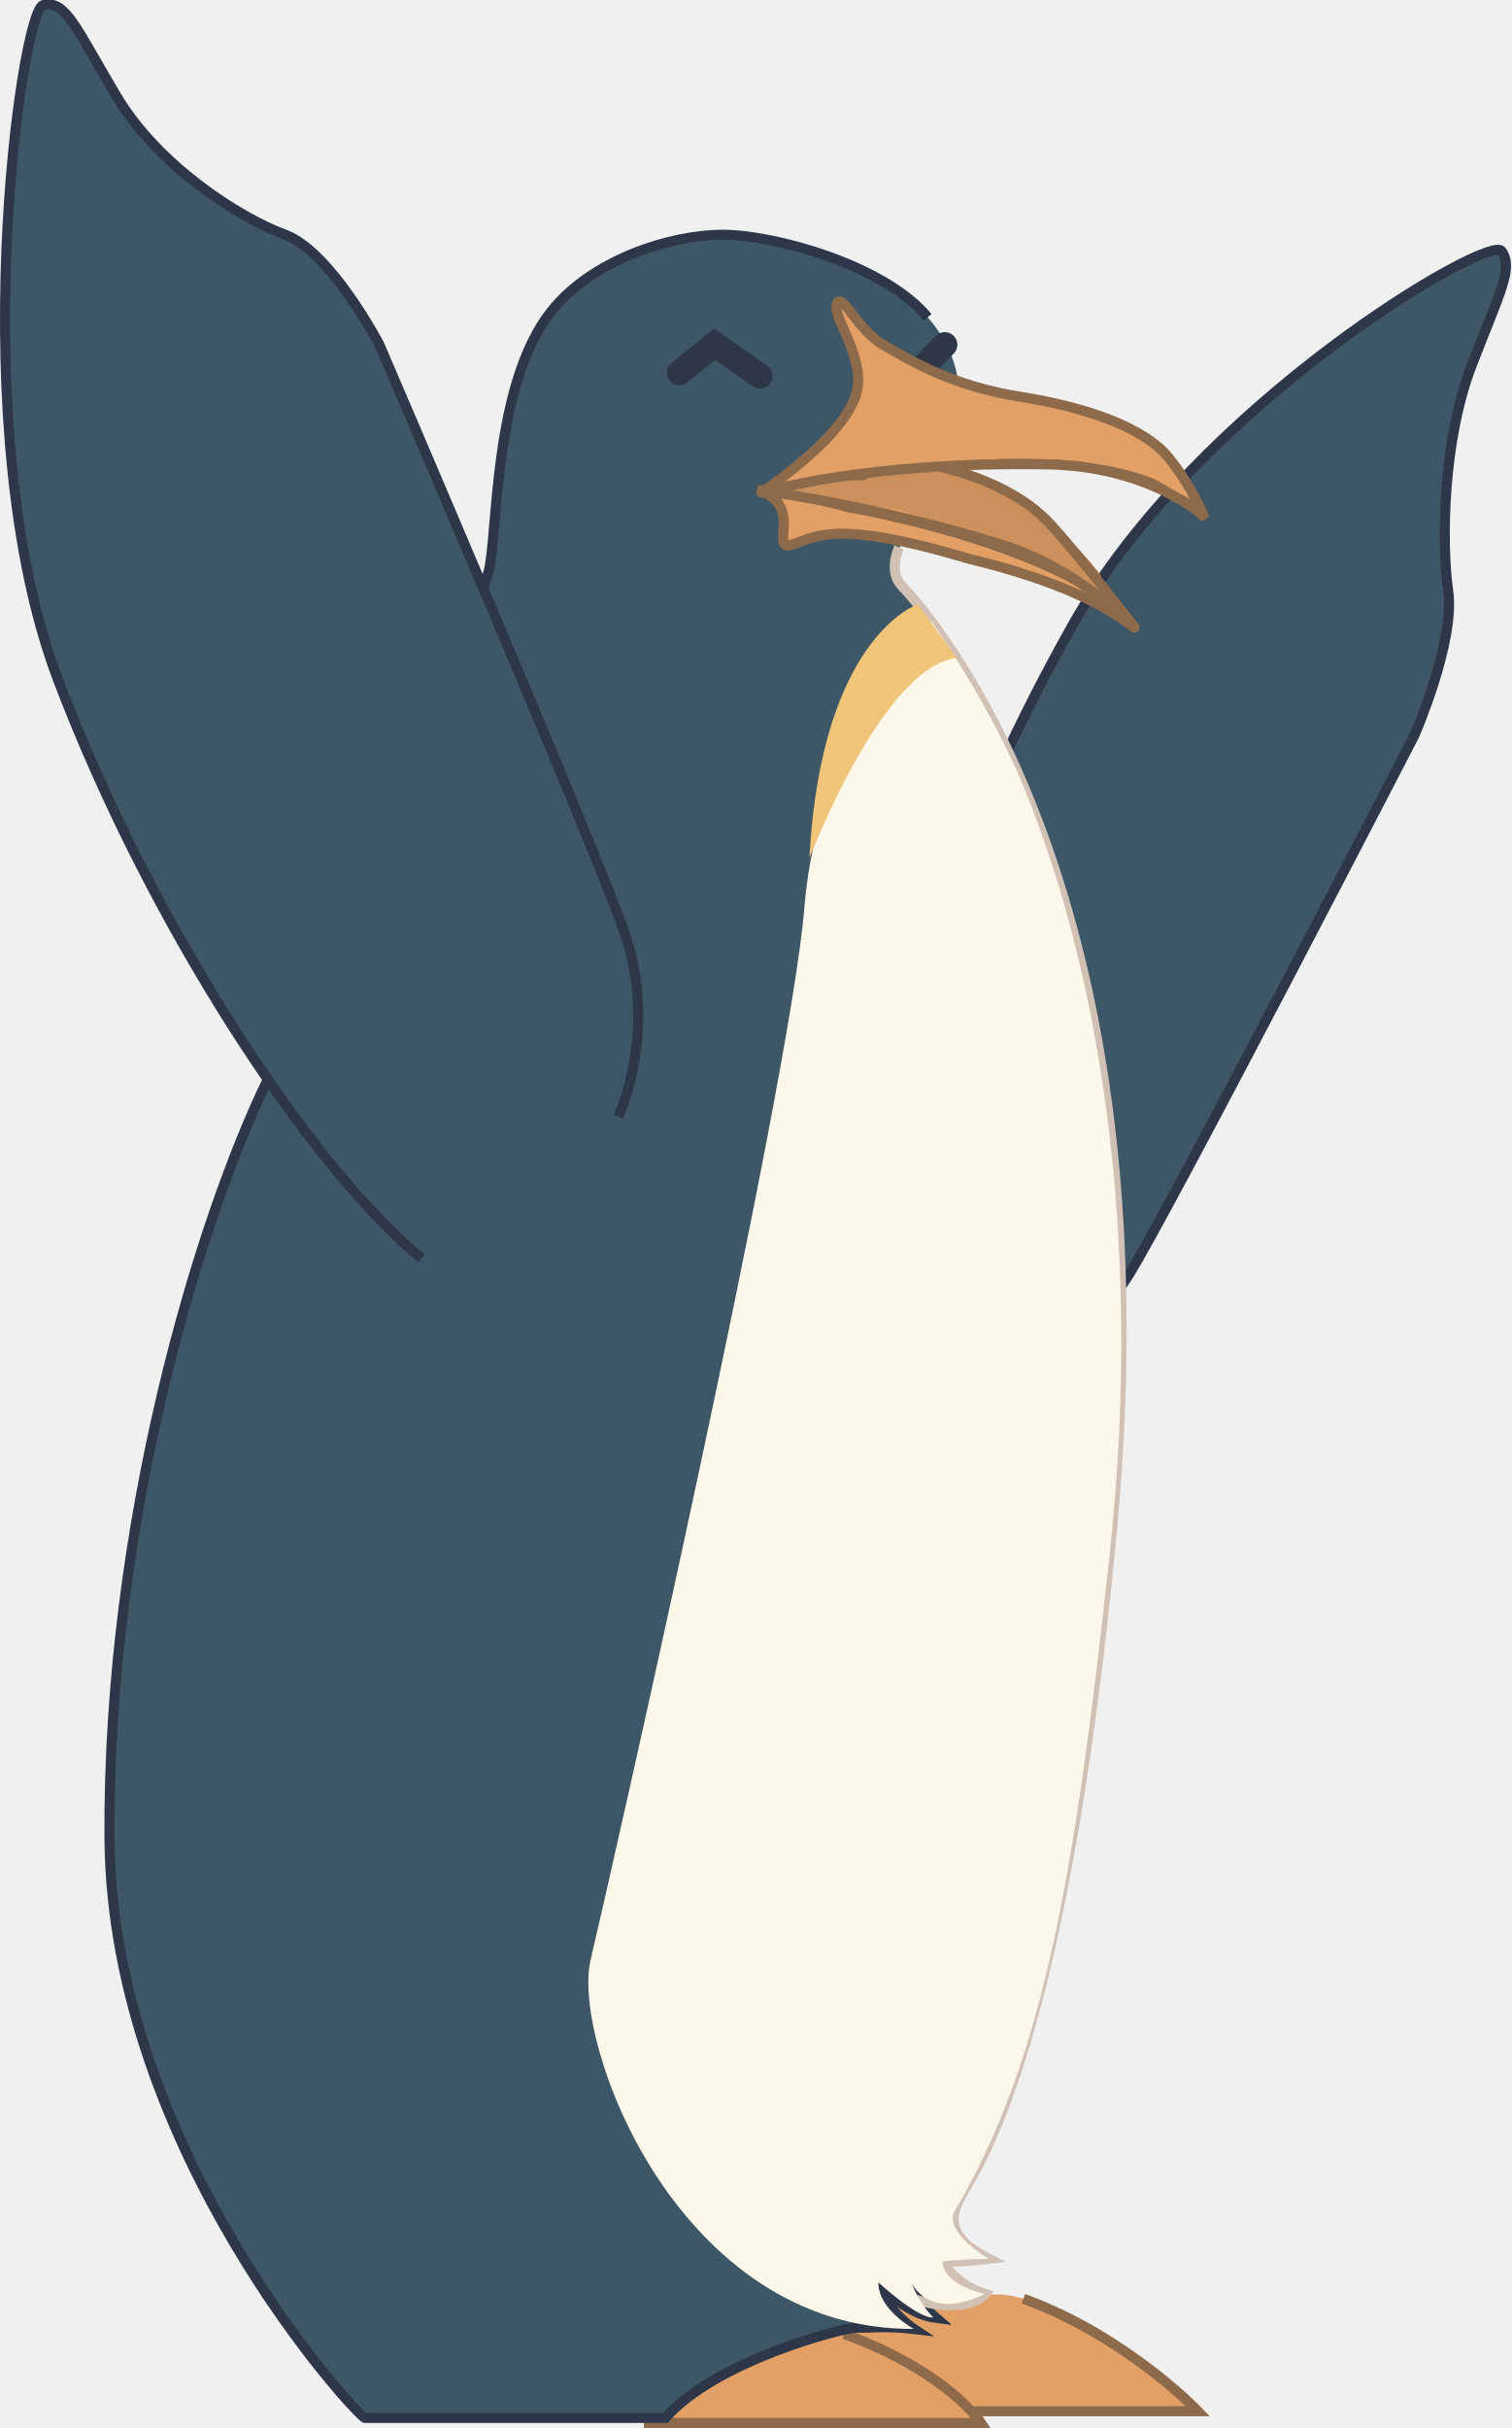
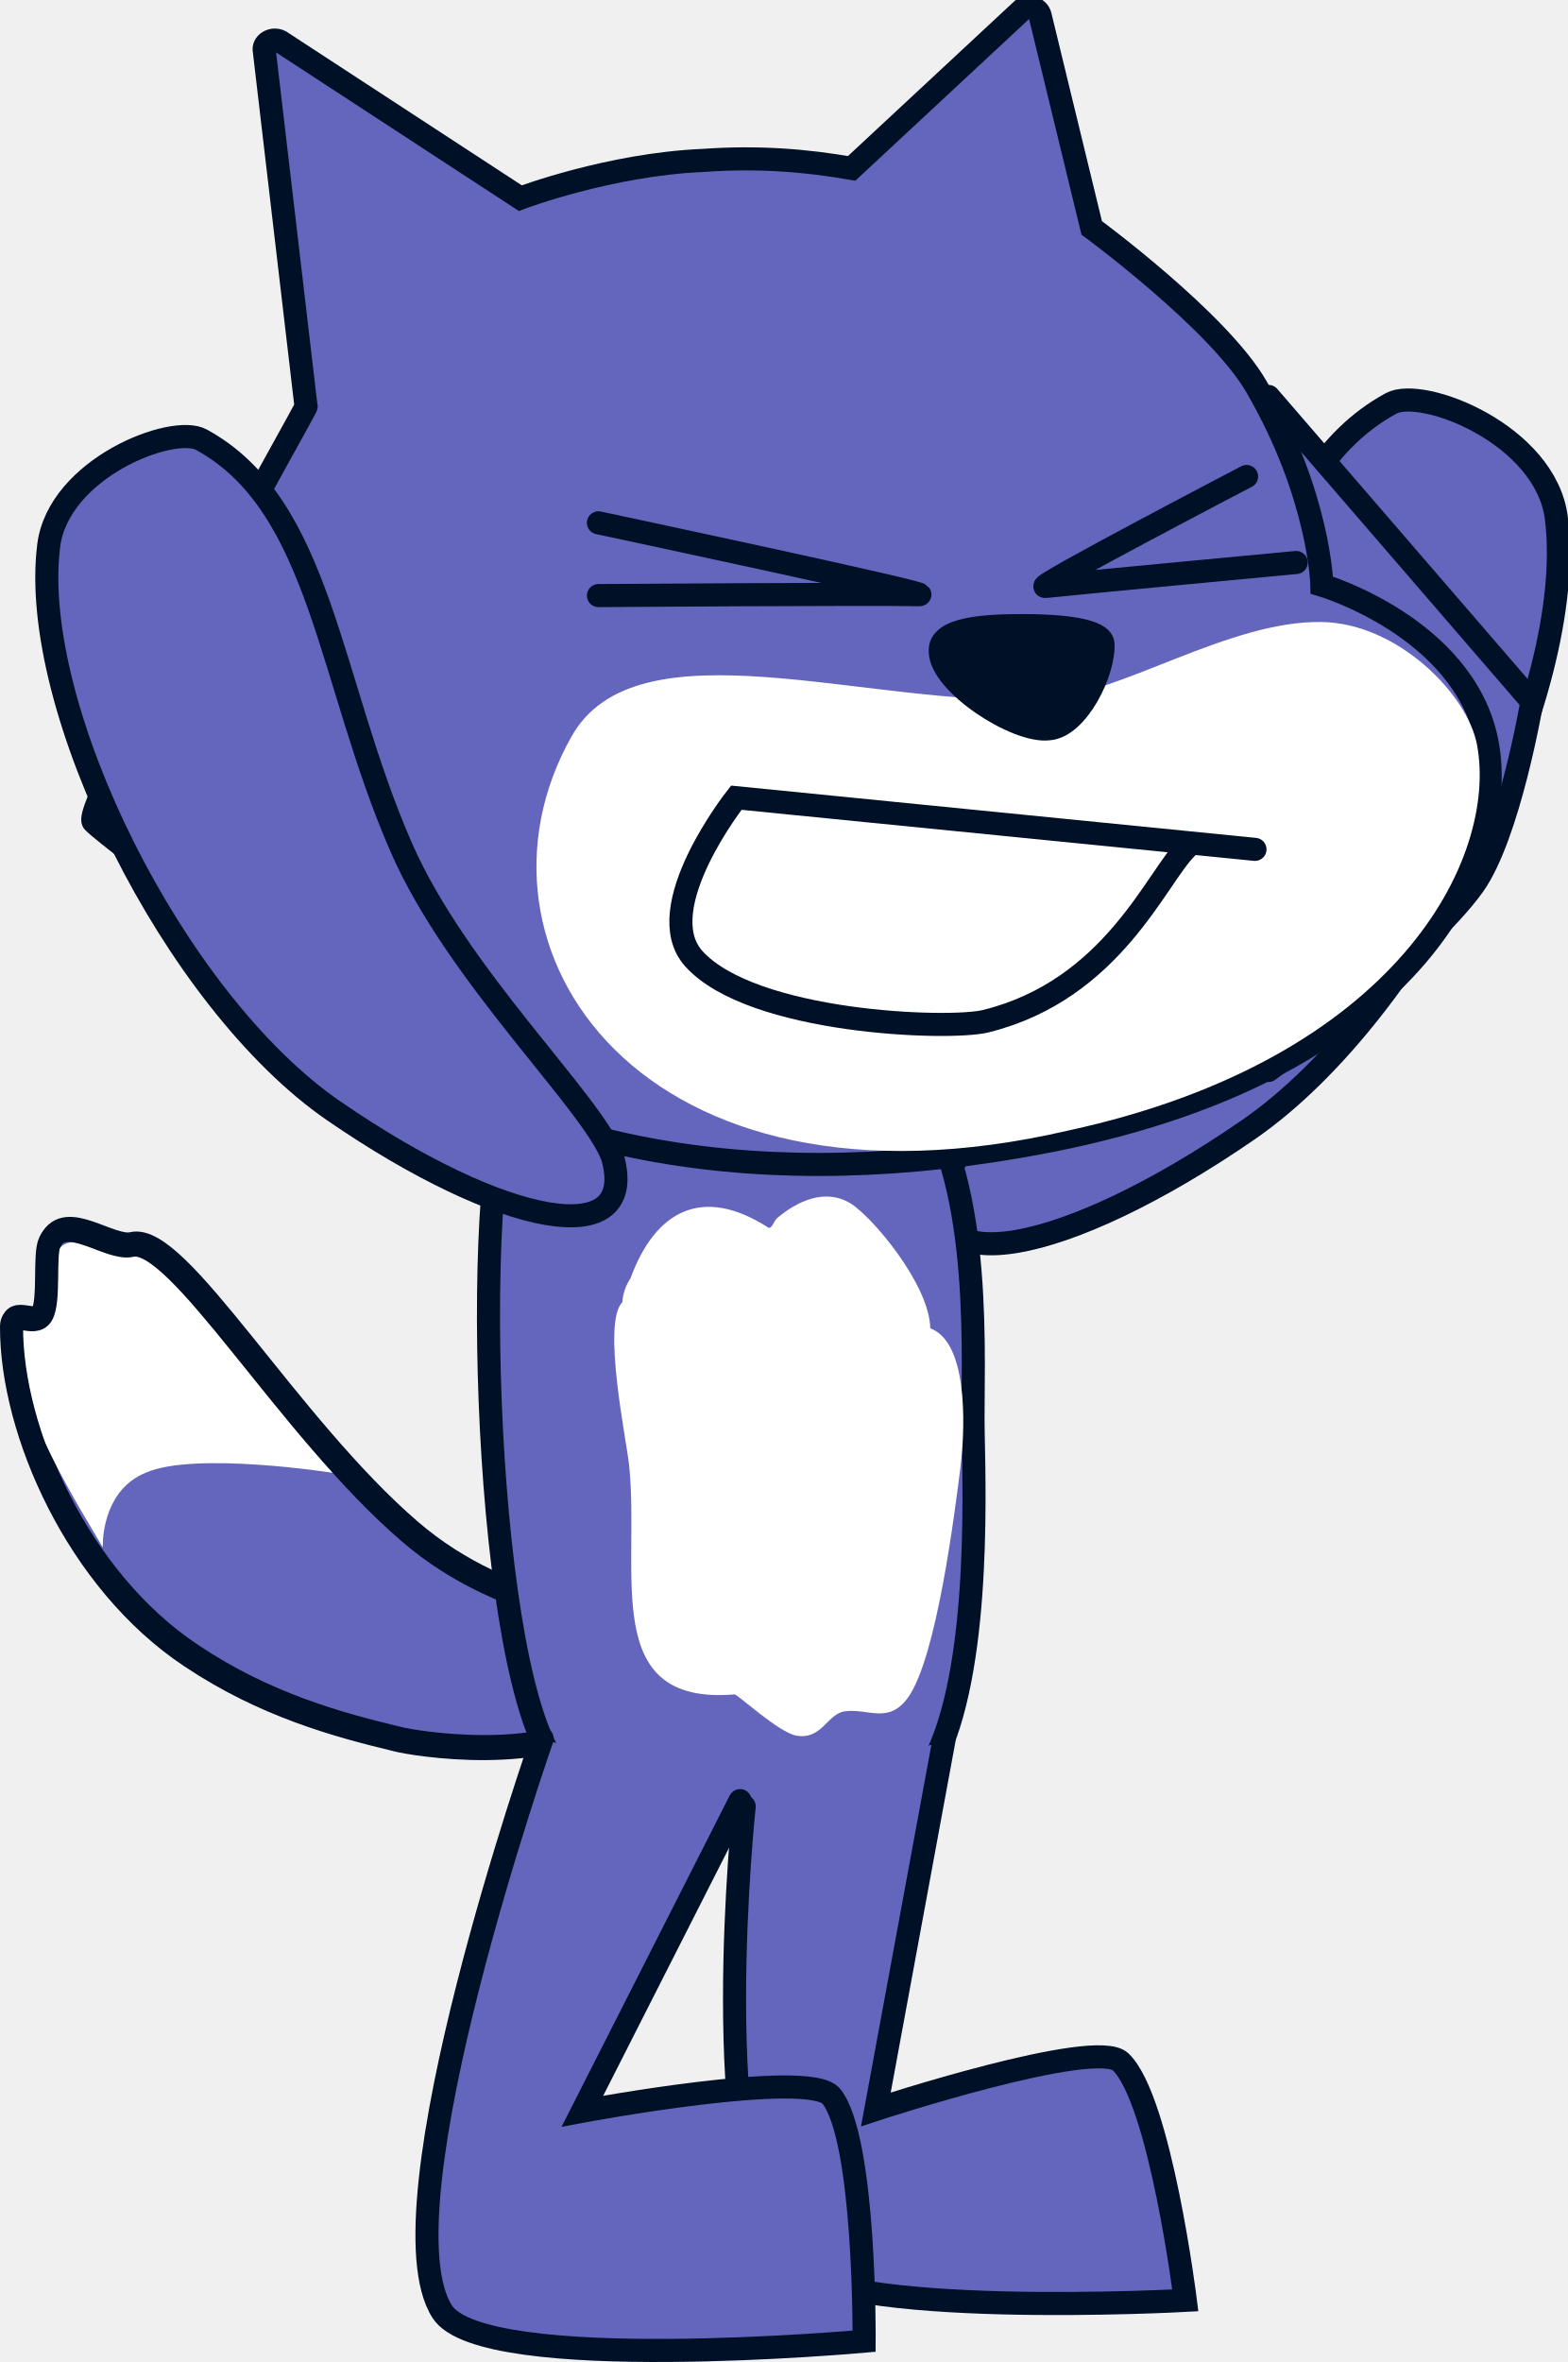
- <svg xmlns="http://www.w3.org/2000/svg" version="1.1" width="300.344" height="482.553" viewBox="0,0,300.344,482.553">
-   <g transform="translate(-89.8278,61.21775)">
-     <g data-paper-data="{&quot;isPaintingLayer&quot;:true}" stroke-linejoin="miter" stroke-miterlimit="10" stroke-dasharray="" stroke-dashoffset="0" style="mix-blend-mode: normal">
-       <g data-paper-data="{&quot;index&quot;:null}" stroke-width="2" stroke-linecap="butt">
-         <path d="M233.277,417.669c17.379,-31.215 44.157,-21.915 44.157,-21.915c27.931,7.402 45.848,21.915 45.848,21.915h-90.005" fill="#e3a066" fill-rule="nonzero" stroke="none" />
-         <path d="M275.812,395.312c27.931,7.401 47.471,22.357 47.471,22.357h-91.697" fill="none" fill-rule="evenodd" stroke="#8d6a4a" />
+ <svg xmlns="http://www.w3.org/2000/svg" version="1.1" width="305.791" height="460.554" viewBox="0,0,305.791,460.554">
+   <g transform="translate(-84.65425,33.53298)">
+     <g data-paper-data="{&quot;isPaintingLayer&quot;:true}" stroke-width="4.5" stroke-miterlimit="10" stroke-dasharray="" stroke-dashoffset="0" style="mix-blend-mode: normal">
+       <path d="M313.698,131.309c15.477,-35.318 16.829,-72.319 42.249,-86.178c6.105,-3.329 30.204,6.044 32.248,22.382c4.255,33.999 -26.405,96.07 -60.182,119.308c-35.839,24.657 -64.661,29.974 -58.867,9.684c4.283,-11.508 32.674,-38.092 44.551,-65.195z" data-paper-data="{&quot;index&quot;:null}" fill="#6466bd" fill-rule="evenodd" stroke="#001026" stroke-linecap="round" stroke-linejoin="round" />
+       <g fill-rule="evenodd">
+         <path d="M208.615,282.741c2.577,2.31 8.002,7.406 -4.429,17.644c-12.431,10.238 -38.899,5.801 -41.885,4.984c-11.672,-2.794 -25.855,-6.676 -40.1,-16.192c-22.336,-14.762 -35.09,-44.159 -35.04,-64.362c0.009,-3.649 4.415,0.196 5.907,-2.346c1.612,-2.748 0.361,-11.824 1.561,-14.216c2.947,-5.878 11.518,1.678 15.836,0.682c9.012,-2.183 30.405,35.473 54.268,55.986c19.372,16.653 42.673,16.639 43.881,17.821z" fill="#6466bd" stroke="#001026" stroke-linecap="round" stroke-linejoin="round" />
+         <path d="M149.693,253.663c0,0 -27.031,-4.247 -36.606,-0.047c-7.673,3.115 -8.428,11.735 -8.396,14.552c-3.524,-6.18 -17.298,-27.389 -17.455,-41.474c-0.043,-3.896 5.284,-0.293 6.596,-3.062c1.697,-3.581 0.027,-10.71 2.513,-13.844c2.542,-3.203 13.523,0.898 16.477,0.827c7.873,0.55 36.871,43.048 36.871,43.048z" fill="#ffffff" stroke="none" stroke-linecap="butt" stroke-linejoin="miter" />
+         <path d="M208.358,283.127c2.578,2.311 8.003,7.406 -4.428,17.644c-12.431,10.238 -38.899,5.801 -41.885,4.984c-11.672,-2.794 -25.855,-6.676 -40.1,-16.192c-22.336,-14.762 -35.09,-44.159 -35.04,-64.362c0.009,-3.65 4.415,0.196 5.907,-2.347c1.613,-2.748 0.362,-11.824 1.561,-14.216c2.947,-5.878 11.518,1.679 15.836,0.682c9.012,-2.183 30.405,35.473 54.268,55.986c19.372,16.653 42.673,16.639 43.881,17.82z" fill="none" stroke="#001026" stroke-linecap="round" stroke-linejoin="round" />
      </g>
-       <g data-paper-data="{&quot;index&quot;:null}" stroke-width="2" stroke-linecap="butt">
-         <path d="M262.156,418.002c12.704,-31.215 32.279,-21.915 32.279,-21.915c20.417,7.402 33.515,21.915 33.515,21.915h-65.794" fill="#e3a066" fill-rule="nonzero" stroke="none" />
-         <path d="M293.248,395.645c20.417,7.401 34.701,22.357 34.701,22.357h-67.03" fill="none" fill-rule="evenodd" stroke="#8d6a4a" />
+       <g fill-rule="nonzero" stroke-linejoin="miter">
+         <path d="M263.84,179.664c12.852,18.208 10.339,52.997 10.609,66.098c0.274,13.323 1.335,49.379 -8.621,65.878c-8.831,14.635 -64.289,12.316 -73.669,-2.465c-13.538,-21.335 -15.976,-118.925 -6.642,-133.51c8.155,-12.742 66.631,-12.567 78.324,3.999z" fill="#6466bd" stroke="#001026" stroke-linecap="round" />
+         <path d="M266.876,225.827c7.021,3.814 5.777,21.276 5.122,26.518c-1.169,9.348 -4.707,37.413 -10.253,45.116c-3.793,5.267 -7.791,2.069 -12.299,2.682c-3.505,0.476 -4.434,5.619 -9.494,4.741c-3.437,-0.596 -11.46,-8.085 -12.043,-8.036c-26.442,2.21 -18.358,-23.853 -20.566,-44.774c-0.51,-4.828 -5.306,-27.667 -1.325,-31.682c0.123,-1.713 0.693,-3.303 1.593,-4.654c4.829,-13.178 13.973,-18.18 26.834,-9.937c0.714,0.457 1.129,-1.272 1.776,-1.819c3.858,-3.259 9.277,-5.89 14.246,-2.908c4.244,2.547 15.468,15.865 15.617,24.373c0.267,0.111 0.532,0.237 0.792,0.378z" fill="#ffffff" stroke="none" stroke-linecap="butt" />
      </g>
-       <g data-paper-data="{&quot;index&quot;:null}" stroke-width="2" stroke-linecap="butt">
-         <path d="M257.288,189.435c2.895,-28.692 21.049,-82.736 45.8,-126.539c24.751,-43.803 82.827,-77.703 85.215,-74.219c2.388,3.484 -0.316,8.079 -5.978,22.787c-5.664,14.708 -6.041,34.851 -4.639,44.869c1.403,10.018 -6.709,28.557 -6.709,28.557c0,0 -49.261,95.391 -56.904,107.459c-9.842,15.544 -23.387,17.372 -23.387,17.372" fill="#3e5766" fill-rule="nonzero" stroke="none" />
-         <path d="M257.288,189.435c2.895,-28.692 21.049,-82.736 45.8,-126.539c24.751,-43.803 82.827,-77.703 85.215,-74.219c2.388,3.484 -0.316,8.079 -5.978,22.787c-5.664,14.708 -6.041,34.851 -4.639,44.869c1.403,10.018 -6.709,28.557 -6.709,28.557c0,0 -49.261,95.391 -56.904,107.459c-9.842,15.544 -23.387,17.372 -23.387,17.372" fill="none" fill-rule="evenodd" stroke="#2e374a" />
+       <path d="M268.745,305.852l-13.269,71.913c0,0 42.778,-14.02 47.74,-9.261c7.743,7.427 12.615,46.502 12.615,46.502c0,0 -68.735,3.789 -78.367,-7.489c-15.241,-17.847 -7.671,-88.823 -7.671,-88.823" fill="#6466bd" fill-rule="nonzero" stroke="#001026" stroke-linecap="round" stroke-linejoin="miter" />
+       <path d="M228.985,317.56l-30.738,60.556c0,0 44.25,-8.277 48.543,-2.907c6.699,8.38 6.395,47.756 6.395,47.756c0,0 -74.202,6.708 -82.268,-5.737c-12.763,-19.695 19.478,-111.747 19.478,-111.747" fill="#6466bd" fill-rule="nonzero" stroke="#001026" stroke-linecap="round" stroke-linejoin="miter" />
+       <g stroke-linejoin="miter">
+         <path d="M332.06,43.773l51.366,59.499c0,0 -4.418,26.047 -11.401,35.823c-9.406,13.169 -39.965,36.089 -39.965,36.089" fill="#6466bd" fill-rule="nonzero" stroke="#001026" stroke-linecap="round" />
+         <path d="M284.029,-31.661c1.161,-0.774 3.096,-0.387 3.483,1.161l10.061,41.405c0,0 24.765,18.187 32.118,30.957c12.383,21.283 12.77,38.696 12.77,38.696c0,0 27.474,8.126 32.118,30.183c4.644,22.057 -12.383,63.848 -85.131,78.166c-55.891,11 -103.33,1.9 -134.774,-22.911c-3.977,-3.139 -48.373,-35.66 -51.823,-39.292c-2.636,-2.775 42.852,-82.792 41.487,-80.972l-8.126,-69.266c-0.387,-1.548 1.548,-2.709 3.096,-1.935l46.822,30.57c0,0 17.413,-6.578 35.6,-7.352c10.835,-0.774 20.122,0 29.022,1.548z" fill="#6466bd" fill-rule="evenodd" stroke="#001026" stroke-linecap="butt" />
+         <path d="M372.716,111.677c4.14,22.057 -15.525,61.293 -79.69,75.223c-83.484,19.348 -120.051,-35.753 -96.938,-76.771c12.76,-22.858 57.884,-5.736 91.658,-7.289c15.186,-0.698 36.4,-15.432 54.753,-15.091c14.765,0.274 28.372,14.095 30.218,23.928z" fill="#ffffff" fill-rule="evenodd" stroke="none" stroke-linecap="butt" />
      </g>
-       <g data-paper-data="{&quot;index&quot;:null}" stroke-width="2" stroke-linecap="butt">
-         <path d="M219.048,420.336c14.633,-14.911 38.555,-17.69 38.555,-17.69c20.417,7.403 27.239,17.69 27.239,17.69h-65.794" fill="#e3a066" fill-rule="nonzero" stroke="none" />
-         <path d="M257.602,402.645c20.417,7.403 27.239,17.69 27.239,17.69h-67.03" fill="none" fill-rule="evenodd" stroke="#8d6a4a" />
-       </g>
-       <path d="M274.21,1.837c1.079,1.219 1.997,2.457 2.77,3.704c0.363,1.403 1.023,2.686 1.909,3.779c6.388,16.096 -8.112,32.478 -8.112,32.478c0,0 -6.921,13.269 1.503,17.081c-1.097,63.486 -6.696,195.22 -6.738,197.434c-0.061,3.18 4.581,132.805 5.224,135.291c1.067,4.12 5.091,7.854 5.091,7.854c-6.41,-0.797 -11.432,-7.059 -11.432,-7.059c1.476,5.566 7.041,9.245 7.041,9.245c-4.834,-0.585 -9.686,-0.215 -11.862,-0.2c-1.977,0.007 -27.406,6.36 -37.513,17.893h-59.715c-1.186,0 -50.397,-52.882 -50.787,-115.309c-0.39,-62.427 17.826,-122.568 31.348,-150.459c15.698,-32.388 42.08,-93.842 43.999,-101.149c1.919,-7.305 0.774,-37.014 12.476,-51.777c8.13,-10.258 23.752,-15.206 34.036,-15.206c10.281,0 31.896,6.382 40.763,16.402z" data-paper-data="{&quot;index&quot;:null}" fill="#3e5766" fill-rule="nonzero" stroke="none" stroke-width="2" stroke-linecap="butt" />
-       <path d="M270.767,391.604c0.81,4.182 5.089,7.854 5.089,7.854c-6.41,-0.797 -11.432,-7.059 -11.432,-7.059c1.476,5.566 7.041,9.245 7.041,9.245c-4.834,-0.585 -9.686,-0.215 -11.86,-0.2c-1.977,0.007 -27.408,6.36 -37.515,17.893h-59.713c-1.186,0 -50.4,-52.882 -50.79,-115.309c-0.387,-62.427 17.829,-122.568 31.348,-150.459c15.7,-32.388 42.08,-93.842 43.999,-101.149c1.919,-7.305 0.776,-37.014 12.476,-51.777c8.133,-10.258 23.755,-15.206 34.036,-15.206c10.282,0 32.263,6.065 40.766,16.402" data-paper-data="{&quot;index&quot;:null}" fill="none" fill-rule="evenodd" stroke="#2e374a" stroke-width="2" stroke-linecap="butt" />
-       <g data-paper-data="{&quot;index&quot;:null}" stroke-width="2" stroke-linecap="butt">
-         <path d="M268.542,47.562c0,0 -2.225,4.679 0.449,7.556c3.327,3.579 54.047,56.722 41.9,187.278c-9.955,106.958 -28.111,128.675 -30.193,133.075c-1.387,2.927 -3.782,7.481 5.665,12.253c0,0 -5.9,0.735 -9.213,0.487c0,0 2.15,4.483 8.487,6.472c0,0 -3.245,4.306 -13.861,1.126" fill="none" fill-rule="evenodd" stroke="#d1c1b5" />
-         <g fill-rule="nonzero" stroke="none">
-           <path d="M274.973,62.327c0,0 9.686,13.491 16.943,29.571c15.906,36.778 25.541,91.353 18.38,156.667c-6.604,60.242 -12.486,98.902 -30.676,129.563c-2.493,4.204 6.743,9.598 6.743,9.598c-3.955,0 -9.213,0.485 -9.213,0.485c0.299,4.971 8.487,6.472 8.487,6.472c-11.477,5.568 -14.688,-2.329 -14.688,-2.329c1.791,4.624 4.395,7.019 4.395,7.019c-3.169,0.198 -10.921,-6.973 -10.921,-6.973c-0.103,5.368 7.041,9.244 7.041,9.244c-47.017,0.306 -68.115,-57.059 -64.245,-73.36c3.871,-16.301 39.711,-174.159 42.492,-209.148c2.778,-34.991 25.261,-56.809 25.261,-56.809" fill="#fbf8ea" />
-           <path d="M250.705,109.223c2.427,-44.164 21.574,-50.343 21.574,-50.343l7.679,10.645c-15.006,1.939 -29.282,40.235 -29.253,39.698" fill="#f0c579" />
-         </g>
-       </g>
-       <g data-paper-data="{&quot;index&quot;:null}" stroke-width="2" stroke-linecap="butt">
-         <path d="M173.612,188.865c-21.446,-17.509 -53.254,-65.004 -72.249,-114.968c-18.995,-49.964 -7.384,-133.11 -2.928,-134.114c4.456,-1.004 6.376,4.36 14.546,18.11c8.168,13.752 24.342,24.153 33.461,27.509c9.12,3.356 18.757,21.801 18.757,21.801c0,0 44.504,103.507 49.179,118.215c6.025,18.941 -1.641,35.325 -1.641,35.325" fill="#3e5766" fill-rule="nonzero" stroke="none" />
-         <path d="M173.612,188.865c-21.446,-17.509 -53.254,-65.004 -72.249,-114.968c-18.995,-49.964 -7.384,-133.11 -2.928,-134.114c4.456,-1.004 6.376,4.36 14.546,18.11c8.168,13.752 24.342,24.153 33.461,27.509c9.12,3.356 18.757,21.801 18.757,21.801c0,0 44.504,103.507 49.179,118.215c6.025,18.941 -1.641,35.325 -1.641,35.325" fill="none" fill-rule="evenodd" stroke="#2e374a" />
-       </g>
-       <path d="M224.875,12.861l7,-5.667l9,6.333" data-paper-data="{&quot;index&quot;:null}" fill="none" fill-rule="nonzero" stroke="#2e374a" stroke-width="5" stroke-linecap="round" />
-       <path d="M307.975,56.527c-1.186,1.176 -2.279,0.764 -2.924,0.298c-0.229,0.078 -0.471,0.12 -0.722,0.12c-0.446,0 -0.864,-0.132 -1.227,-0.364l-2.616,-1.597c-0.745,-0.383 -1.489,-0.766 -2.234,-1.149c-8.958,-5.077 -18.636,-7.508 -28.532,-9.105c-3.483,-0.562 -7.045,-0.555 -10.466,-1.463c-2.795,-0.742 -5.75,-1.583 -8.47,-2.622c-0.959,-0.366 -2.288,-0.304 -2.816,-1.282c-0.025,-0.046 -0.046,-0.094 -0.062,-0.141l-0.051,-0.085l-0.062,0.118l-0.567,-0.385l-0.147,0.222l-1.977,-1.681c-0.62,-0.516 -1.023,-1.348 -1.023,-2.287c0,-1.565 1.119,-2.834 2.5,-2.834c0.485,0 0.938,0.157 1.321,0.428l1.586,1.079c4.343,-2.076 10.233,-1.79 14.842,-1.79c6.615,0 14.236,-0.864 20.65,1.231c4.918,1.606 8.551,5.379 12.561,8.656c3.959,3.235 7.434,6.448 10.67,10.635c0,0 1.646,2.133 -0.235,3.999z" data-paper-data="{&quot;index&quot;:null}" fill="#cc905c" fill-rule="nonzero" stroke="none" stroke-width="0.5" stroke-linecap="butt" />
-       <g data-paper-data="{&quot;index&quot;:null}" stroke-width="2" stroke-linecap="butt">
-         <path d="M247.184,47.048c-4.57,1.378 2.668,-8.087 -6.795,-10.888c6.782,1.006 13.484,2.256 20.211,3.108c0.697,0.088 1.604,0.115 2.597,0.12c0.399,0.072 0.799,0.112 1.195,0.122c1.674,0.219 3.405,0.306 5.138,0.889c1.398,0.47 14.526,4.635 18.557,6.363c8.335,3.573 18.67,7.328 25.34,14.607c0.705,0.769 1.447,1.569 2.174,2.407c-5.195,-4.22 -14.937,-9.558 -33.096,-13.914c-27.202,-8.119 -30.526,-4.261 -35.321,-2.813z" fill="#e3a066" fill-rule="nonzero" stroke="none" />
-         <path d="M251.492,38.136c0.723,0.054 1.551,0.116 2.472,0.185c2.212,0.344 4.422,0.667 6.636,0.947c0.235,0.03 0.493,0.052 0.77,0.07c5.917,1.2 13.255,2.909 20.72,5.212c2.476,0.853 4.704,1.657 5.997,2.211c8.335,3.573 18.67,7.328 25.34,14.607c0.376,0.41 0.763,0.83 1.153,1.259c-1.195,-0.917 -2.547,-1.892 -3.978,-3.047c-1.519,-1.108 -3.216,-2.223 -5.056,-3.319c-1.856,-1.062 -3.839,-2.13 -5.934,-3.13c-4.192,-2.003 -8.79,-3.813 -13.45,-5.399c-9.324,-3.183 -18.893,-5.409 -26.09,-6.836c-1.812,-0.275 -3.446,-0.713 -4.893,-1.124c-1.454,-0.37 -2.722,-0.691 -3.766,-0.956c-1.047,-0.256 -1.871,-0.457 -2.434,-0.592c-0.552,-0.135 -0.865,-0.178 -0.865,-0.178z" fill="#8d6a4a" fill-rule="nonzero" stroke="none" />
-         <path d="M288.713,46.959c16.089,4.99 26.887,16.816 26.887,16.816c-5.195,-4.22 -14.937,-9.558 -33.096,-13.914c-27.202,-8.119 -30.526,-4.261 -35.321,-2.813c-4.57,1.378 2.668,-8.087 -6.795,-10.888c0,0 23.074,2.967 48.324,10.799z" fill="none" fill-rule="evenodd" stroke="#8d6a4a" />
-       </g>
-       <path d="M277.616,7.295l-3.741,3.899" data-paper-data="{&quot;index&quot;:null}" fill="none" fill-rule="nonzero" stroke="#2e374a" stroke-width="5" stroke-linecap="round" />
-       <g data-paper-data="{&quot;index&quot;:null}" stroke-width="2">
-         <path d="M252.442,27.729c2.974,-3.255 7.844,-11.894 7.844,-11.894c1.045,-7.157 -5.749,-15.061 -3.92,-16.998c1.219,-1.293 3.943,5.587 9.278,8.648c5.709,3.278 13.718,8.052 26.913,10.139c13.197,2.088 24.566,6.115 29.399,11.929c4.835,5.816 7.317,12.227 7.317,12.227c0,0 -1.339,-2.374 -6.492,-4.479c-2.167,-1.455 -4.933,-2.441 -7.877,-3.118c-3.079,-1.583 -7.963,-1.817 -10.651,-2.322c-10.238,-1.923 -20.754,-0.447 -31.13,-0.333c-0.629,0.007 -1.256,0.117 -1.882,0.271c-1.066,0.006 -2.098,0.39 -3.11,0.849c-0.509,0.108 -1.019,0.178 -1.528,0.178l-0.036,-0.028c-0.383,0.097 -0.851,0.23 -1.375,0.401c-1.29,0.048 -2.509,0.411 -3.601,1.023c-6.538,0.13 -10.964,0.656 -16.763,2.384c-0.985,-0.15 -2.175,-0.134 -3.617,0.103c0,0 7.89,-5.324 11.231,-8.981z" fill="#e3a066" fill-rule="nonzero" stroke="none" stroke-linecap="butt" />
-         <path d="M321.788,36.688c-1.991,-1.127 -4.373,-1.929 -6.884,-2.506c-3.079,-1.583 -7.963,-1.817 -10.651,-2.322c-10.238,-1.923 -20.754,-0.447 -31.13,-0.333c-0.629,0.007 -1.256,0.117 -1.882,0.271c-1.066,0.006 -2.098,0.39 -3.11,0.849c-0.509,0.108 -1.019,0.178 -1.528,0.178l-0.036,-0.028c-0.383,0.097 -0.851,0.23 -1.375,0.401c-1.29,0.048 -2.509,0.411 -3.601,1.023c-3.1,0.062 -5.726,0.212 -8.248,0.538l0.52,-0.173c1.043,-0.293 2.31,-0.649 3.763,-1.059c0.73,-0.193 1.507,-0.399 2.325,-0.615c0.822,-0.203 1.704,-0.26 2.611,-0.427c7.285,-1.126 17.05,-2.309 26.871,-2.493c4.911,-0.098 9.83,0.046 14.429,0.515c2.302,0.234 4.518,0.575 6.612,0.954c2.093,0.422 4.06,0.912 5.858,1.46c0.884,0.334 1.769,0.525 2.557,0.902c0.773,0.406 1.509,0.792 2.199,1.152c1.344,0.826 2.5,1.539 3.382,2.274c0.922,0.651 1.539,1.333 1.98,1.753c0.435,0.429 0.669,0.656 0.669,0.656c0,0 -0.266,-0.177 -0.763,-0.508c-0.495,-0.332 -1.202,-0.837 -2.178,-1.322c-0.669,-0.398 -1.479,-0.763 -2.389,-1.141z" fill="#8d6a4a" fill-rule="nonzero" stroke="none" stroke-linecap="butt" />
-         <path d="M244.827,36.607c-0.985,-0.15 -2.175,-0.134 -3.617,0.103c-0.41,0.067 17.709,-11.516 19.076,-20.875c1.045,-7.157 -5.749,-15.061 -3.92,-16.998c1.219,-1.293 3.943,5.587 9.278,8.648c5.709,3.278 13.718,8.052 26.913,10.139c13.197,2.088 24.566,6.115 29.399,11.929c4.835,5.816 7.317,12.227 7.317,12.227c0,0 -1.339,-2.374 -6.492,-4.479" fill="none" fill-rule="evenodd" stroke="#8d6a4a" stroke-linecap="butt" />
-         <path d="M244.827,36.606c-0.985,-0.15 -2.175,-0.134 -3.617,0.103c0,0 20.464,-6.308 56.906,-5.631c20.071,0.372 30.806,10.115 30.806,10.115" fill="none" fill-rule="nonzero" stroke="#8d6a4a" stroke-linecap="round" />
-       </g>
-       <path d="M277.329,31.735c0,0 13.41,2.78 21.073,11.011c6.034,6.482 16.927,20.739 16.927,20.739" data-paper-data="{&quot;index&quot;:null}" fill="none" fill-rule="nonzero" stroke="#8d6a4a" stroke-width="2" stroke-linecap="round" />
+       <path d="M284.254,88.45c7.402,0 15.157,0.774 15.509,3.483c0.352,5.417 -4.935,16.252 -10.574,16.639c-6.345,0.774 -21.149,-8.9 -21.149,-15.091c-0.352,-4.644 9.165,-5.03 16.214,-5.03z" fill="#001026" fill-rule="evenodd" stroke="#001026" stroke-linecap="round" stroke-linejoin="round" />
+       <path d="M316.13,131.724c-5.951,5.775 -14.439,27.715 -39.211,33.857c-7.21,1.788 -45.652,0.41 -56.964,-12.202c-8.776,-9.784 8.301,-31.372 8.301,-31.372l101.155,10.074" fill="none" fill-rule="nonzero" stroke="#001026" stroke-linecap="round" stroke-linejoin="miter" />
+       <path d="M204.098,192.005c5.351,18.739 -21.267,13.829 -54.367,-8.943c-31.195,-21.462 -59.511,-78.789 -55.581,-110.188c1.888,-15.089 24.144,-23.745 29.783,-20.671c23.477,12.8 24.725,46.973 39.019,79.591c10.97,25.031 37.19,49.583 41.145,60.212z" data-paper-data="{&quot;index&quot;:null}" fill="#6466bd" fill-rule="evenodd" stroke="#001026" stroke-linecap="round" stroke-linejoin="round" />
+       <path d="M201.369,68.408c0,0 66.258,14.099 62.548,14.016c-9.452,-0.21 -62.548,0.172 -62.548,0.172" fill="none" fill-rule="nonzero" stroke="#001026" stroke-linecap="round" stroke-linejoin="miter" />
+       <path d="M337.45,76.147c0,0 -41.721,3.917 -48.93,4.675c-2.32,0.244 39.256,-21.444 39.256,-21.444" fill="none" fill-rule="nonzero" stroke="#001026" stroke-linecap="round" stroke-linejoin="miter" />
    </g>
  </g>
</svg>
